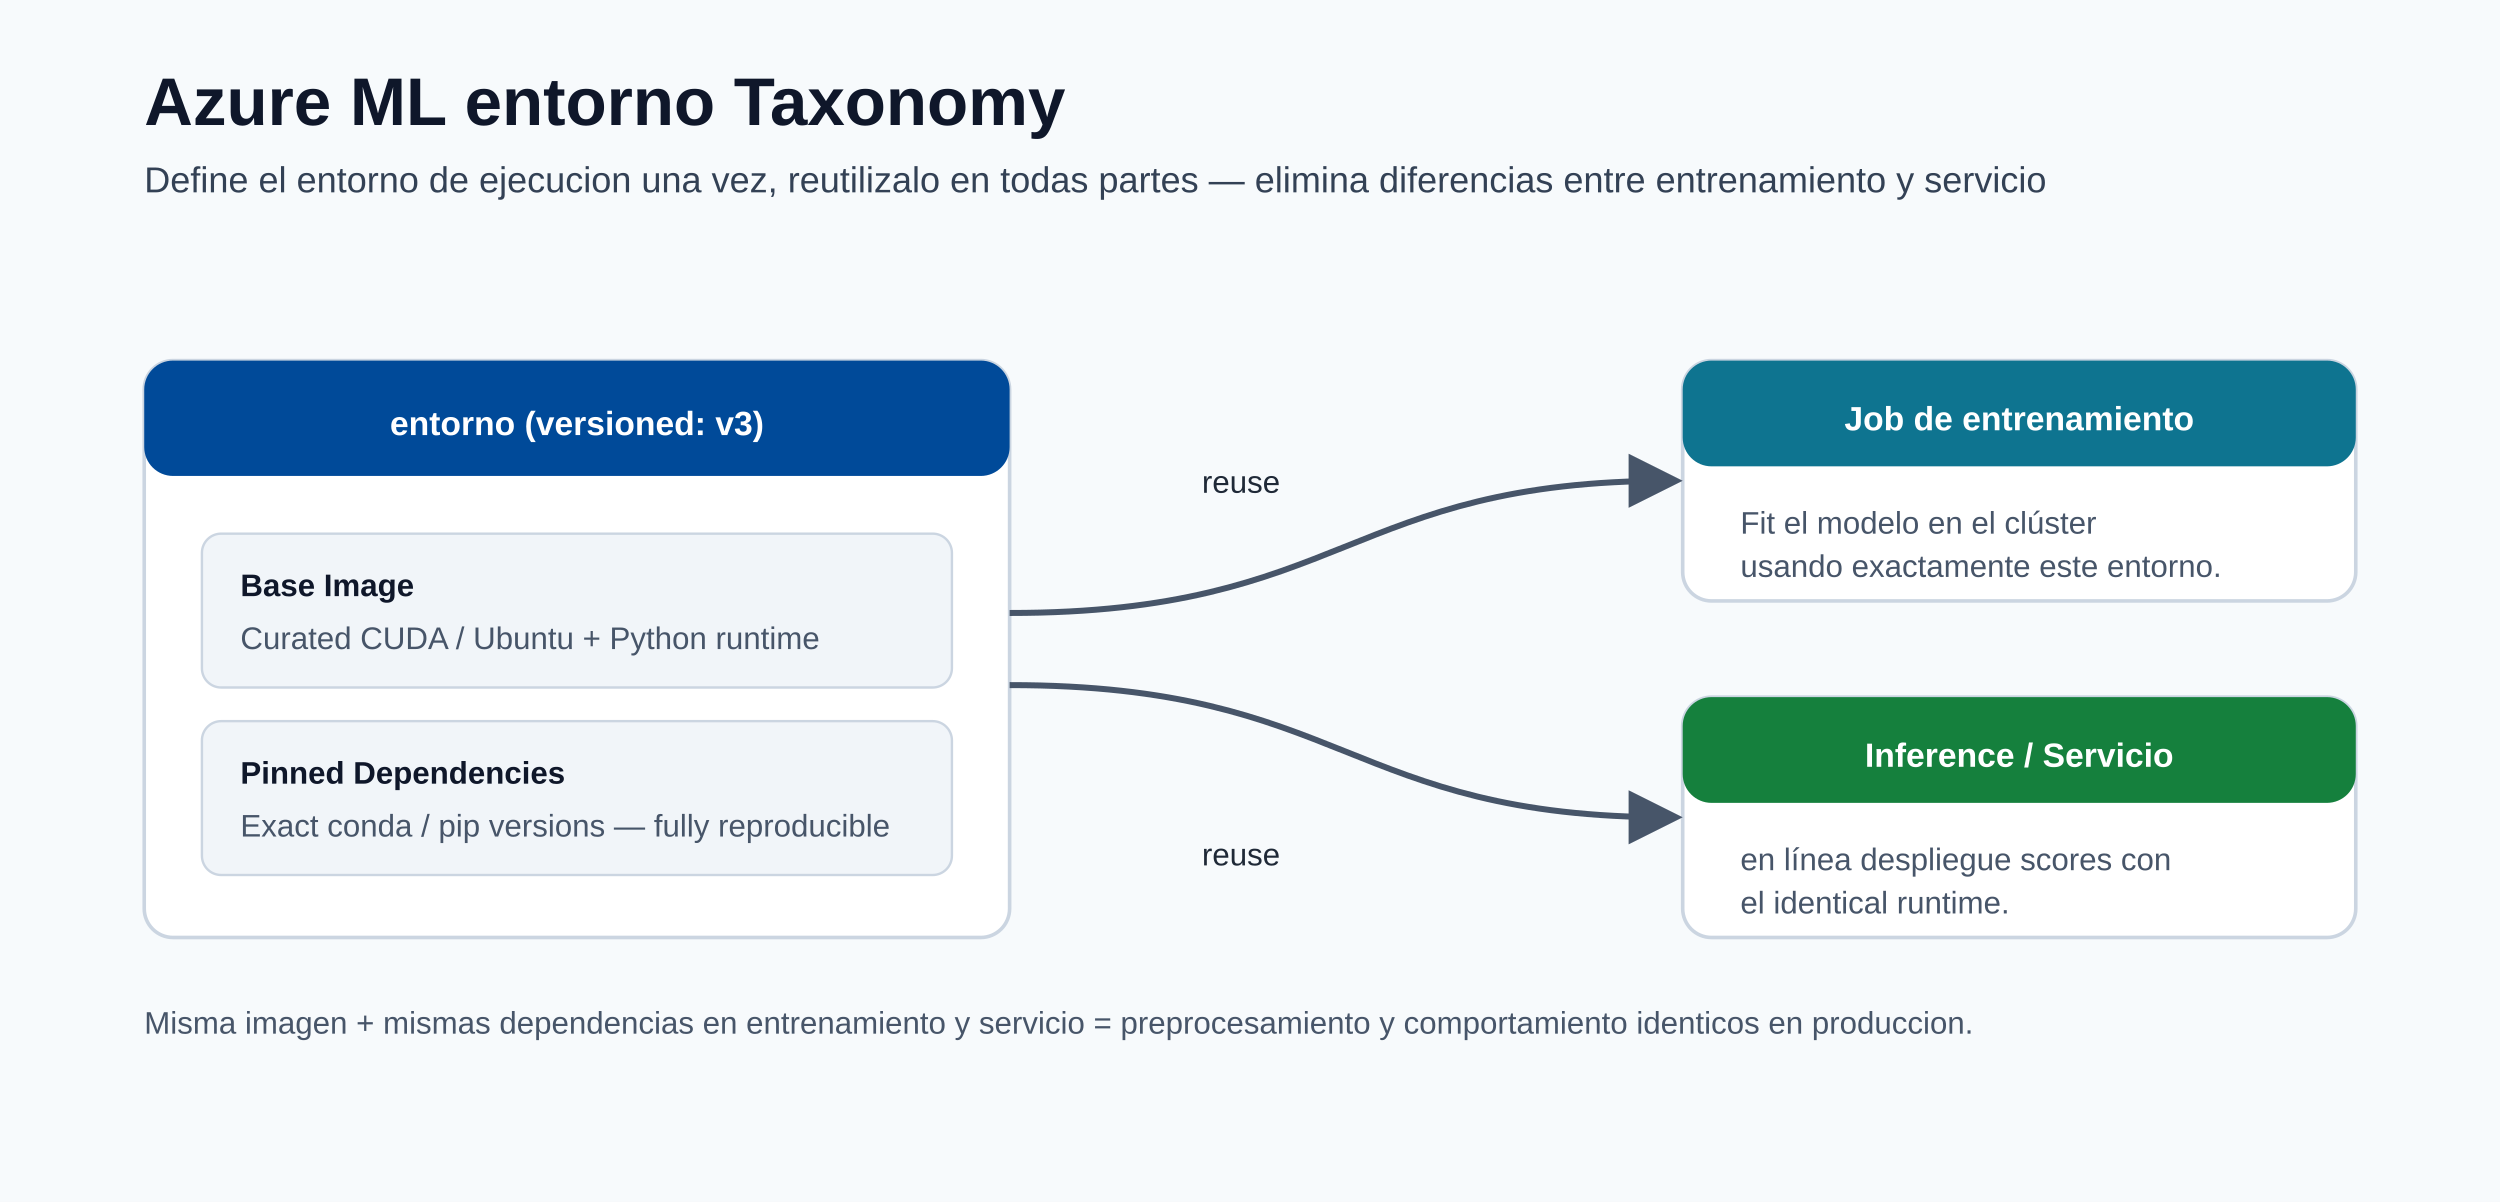
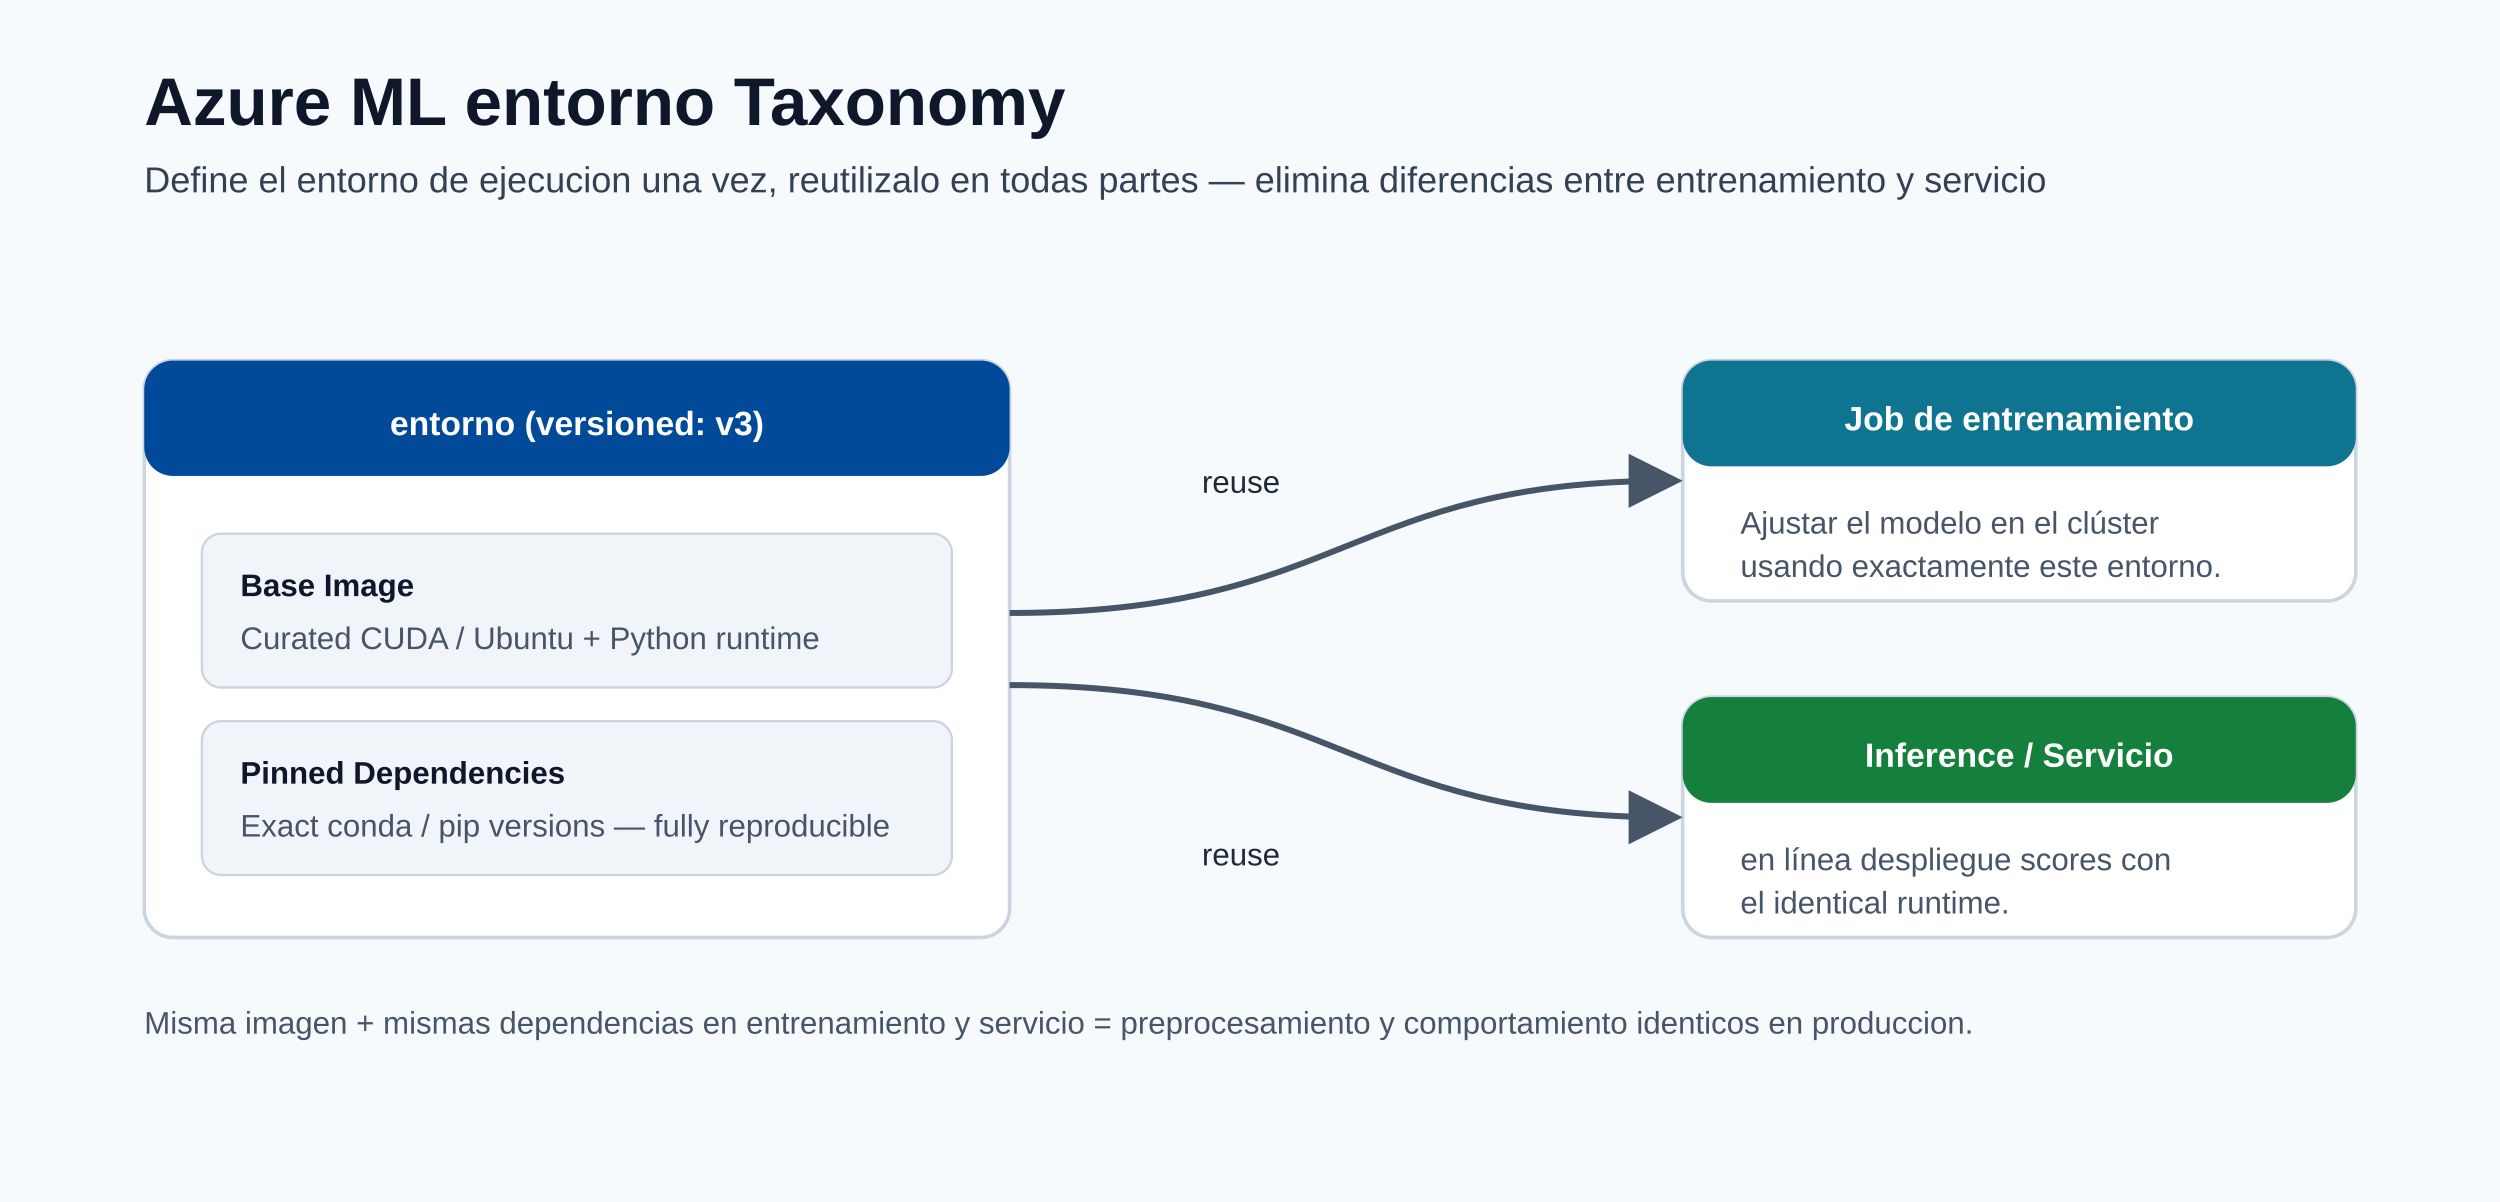
<svg xmlns="http://www.w3.org/2000/svg" width="1040" height="500" viewBox="0 0 1040 500" role="img" aria-labelledby="title desc">
  <defs>
    <style>
      .bg { fill: #f7fafc; }
      .title { fill: #0f172a; font-family: Segoe UI, Arial, sans-serif; font-size: 28px; font-weight: 700; }
      .subtitle { fill: #334155; font-family: Segoe UI, Arial, sans-serif; font-size: 15px; }
      .card { fill: #ffffff; stroke: #cbd5e1; stroke-width: 1.5; }
      .cardhead { font-family: Segoe UI, Arial, sans-serif; font-size: 18px; font-weight: 700; }
      .node { font-family: Segoe UI, Arial, sans-serif; font-size: 14px; font-weight: 700; fill: #ffffff; }
      .label { font-family: Segoe UI, Arial, sans-serif; font-size: 13px; fill: #1f2937; }
      .desc2 { font-family: Segoe UI, Arial, sans-serif; font-size: 13px; fill: #475569; }
      .arrow { stroke: #475569; stroke-width: 2.5; fill: none; }
      .sub { fill: #f1f5f9; stroke: #cbd5e1; stroke-width: 1; }
      .subt { font-family: Segoe UI, Arial, sans-serif; font-size: 13px; font-weight: 700; fill: #0f172a; }
    </style>
    <marker id="ah" markerWidth="9" markerHeight="9" refX="7" refY="4.5" orient="auto">
      <path d="M0,0 L9,4.5 L0,9 z" fill="#475569" />
    </marker>
  </defs>
  <rect class="bg" x="0" y="0" width="1040" height="500" />
  <text class="title" x="60" y="52">Azure ML entorno Taxonomy</text>
  <text class="subtitle" x="60" y="80">Define el entorno de ejecucion una vez, reutilizalo en todas partes — elimina diferencias entre entrenamiento y servicio</text>
  <rect class="card" x="60" y="150" width="360" height="240" rx="12" />
  <rect x="60" y="150" width="360" height="48" rx="12" fill="#004a99" />
  <text class="node" x="240" y="181" text-anchor="middle">entorno (versioned: v3)</text>
  <rect class="sub" x="84" y="222" width="312" height="64" rx="8" />
  <text class="subt" x="100" y="248">Base Image</text>
  <text class="desc2" x="100" y="270">Curated CUDA / Ubuntu + Python runtime</text>
  <rect class="sub" x="84" y="300" width="312" height="64" rx="8" />
  <text class="subt" x="100" y="326">Pinned Dependencies</text>
  <text class="desc2" x="100" y="348">Exact conda / pip versions — fully reproducible</text>
  <rect class="card" x="700" y="150" width="280" height="100" rx="12" />
  <rect x="700" y="150" width="280" height="44" rx="12" fill="#0e7490" />
  <text class="node" x="840" y="179" text-anchor="middle">Job de entrenamiento</text>
-   <text class="desc2" x="724" y="222">Fit el modelo en el clúster</text>
+   <text class="desc2" x="724" y="222">Ajustar el modelo en el clúster</text>
  <text class="desc2" x="724" y="240">usando exactamente este entorno.</text>
  <rect class="card" x="700" y="290" width="280" height="100" rx="12" />
  <rect x="700" y="290" width="280" height="44" rx="12" fill="#15803d" />
  <text class="node" x="840" y="319" text-anchor="middle">Inference / Servicio</text>
  <text class="desc2" x="724" y="362">en línea despliegue scores con</text>
  <text class="desc2" x="724" y="380">el identical runtime.</text>
  <path class="arrow" d="M420,255 C560,255 560,200 695,200" marker-end="url(#ah)" />
  <path class="arrow" d="M420,285 C560,285 560,340 695,340" marker-end="url(#ah)" />
  <text class="label" x="500" y="205">reuse</text>
  <text class="label" x="500" y="360">reuse</text>
  <text class="desc2" x="60" y="430">Misma imagen + mismas dependencias en entrenamiento y servicio = preprocesamiento y comportamiento identicos en produccion.</text>
</svg>
